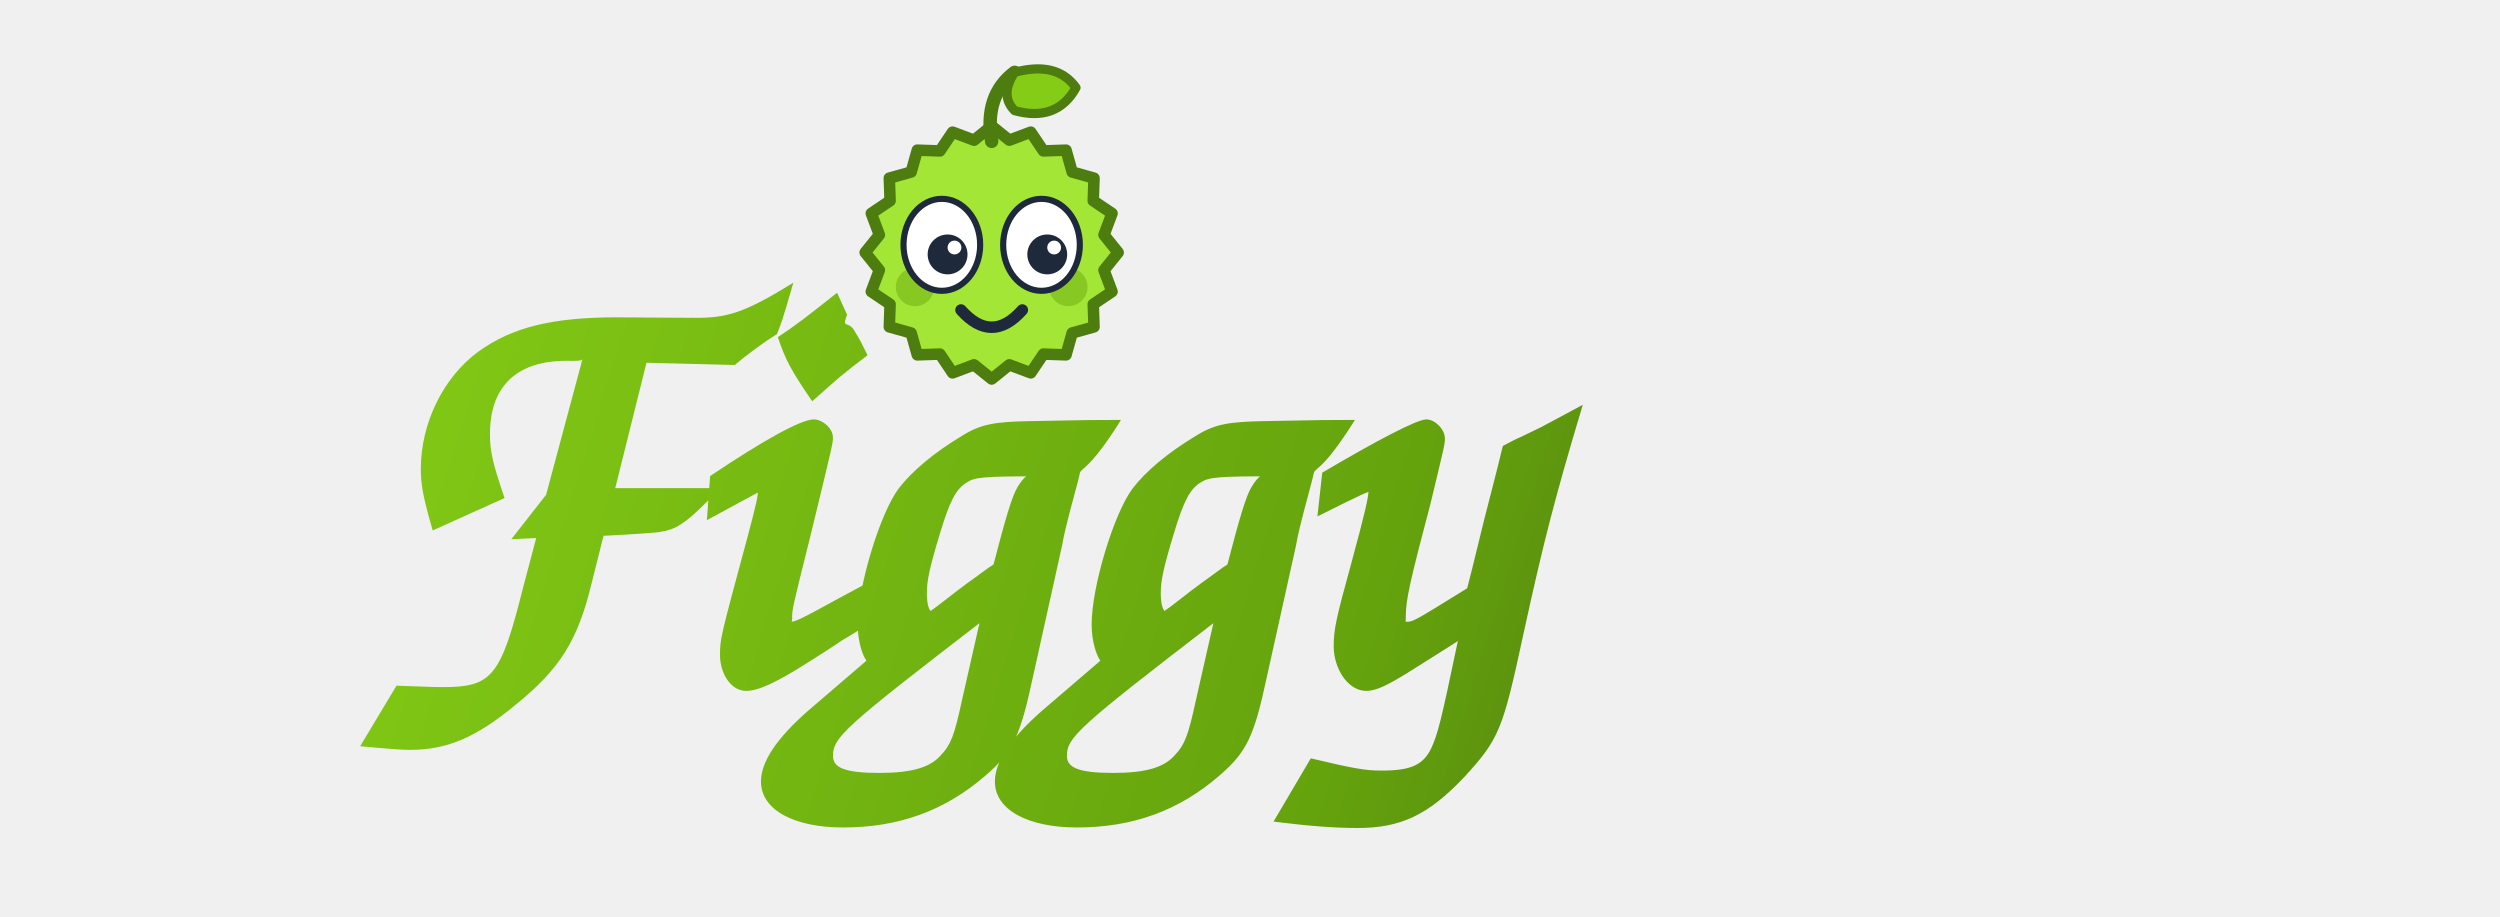
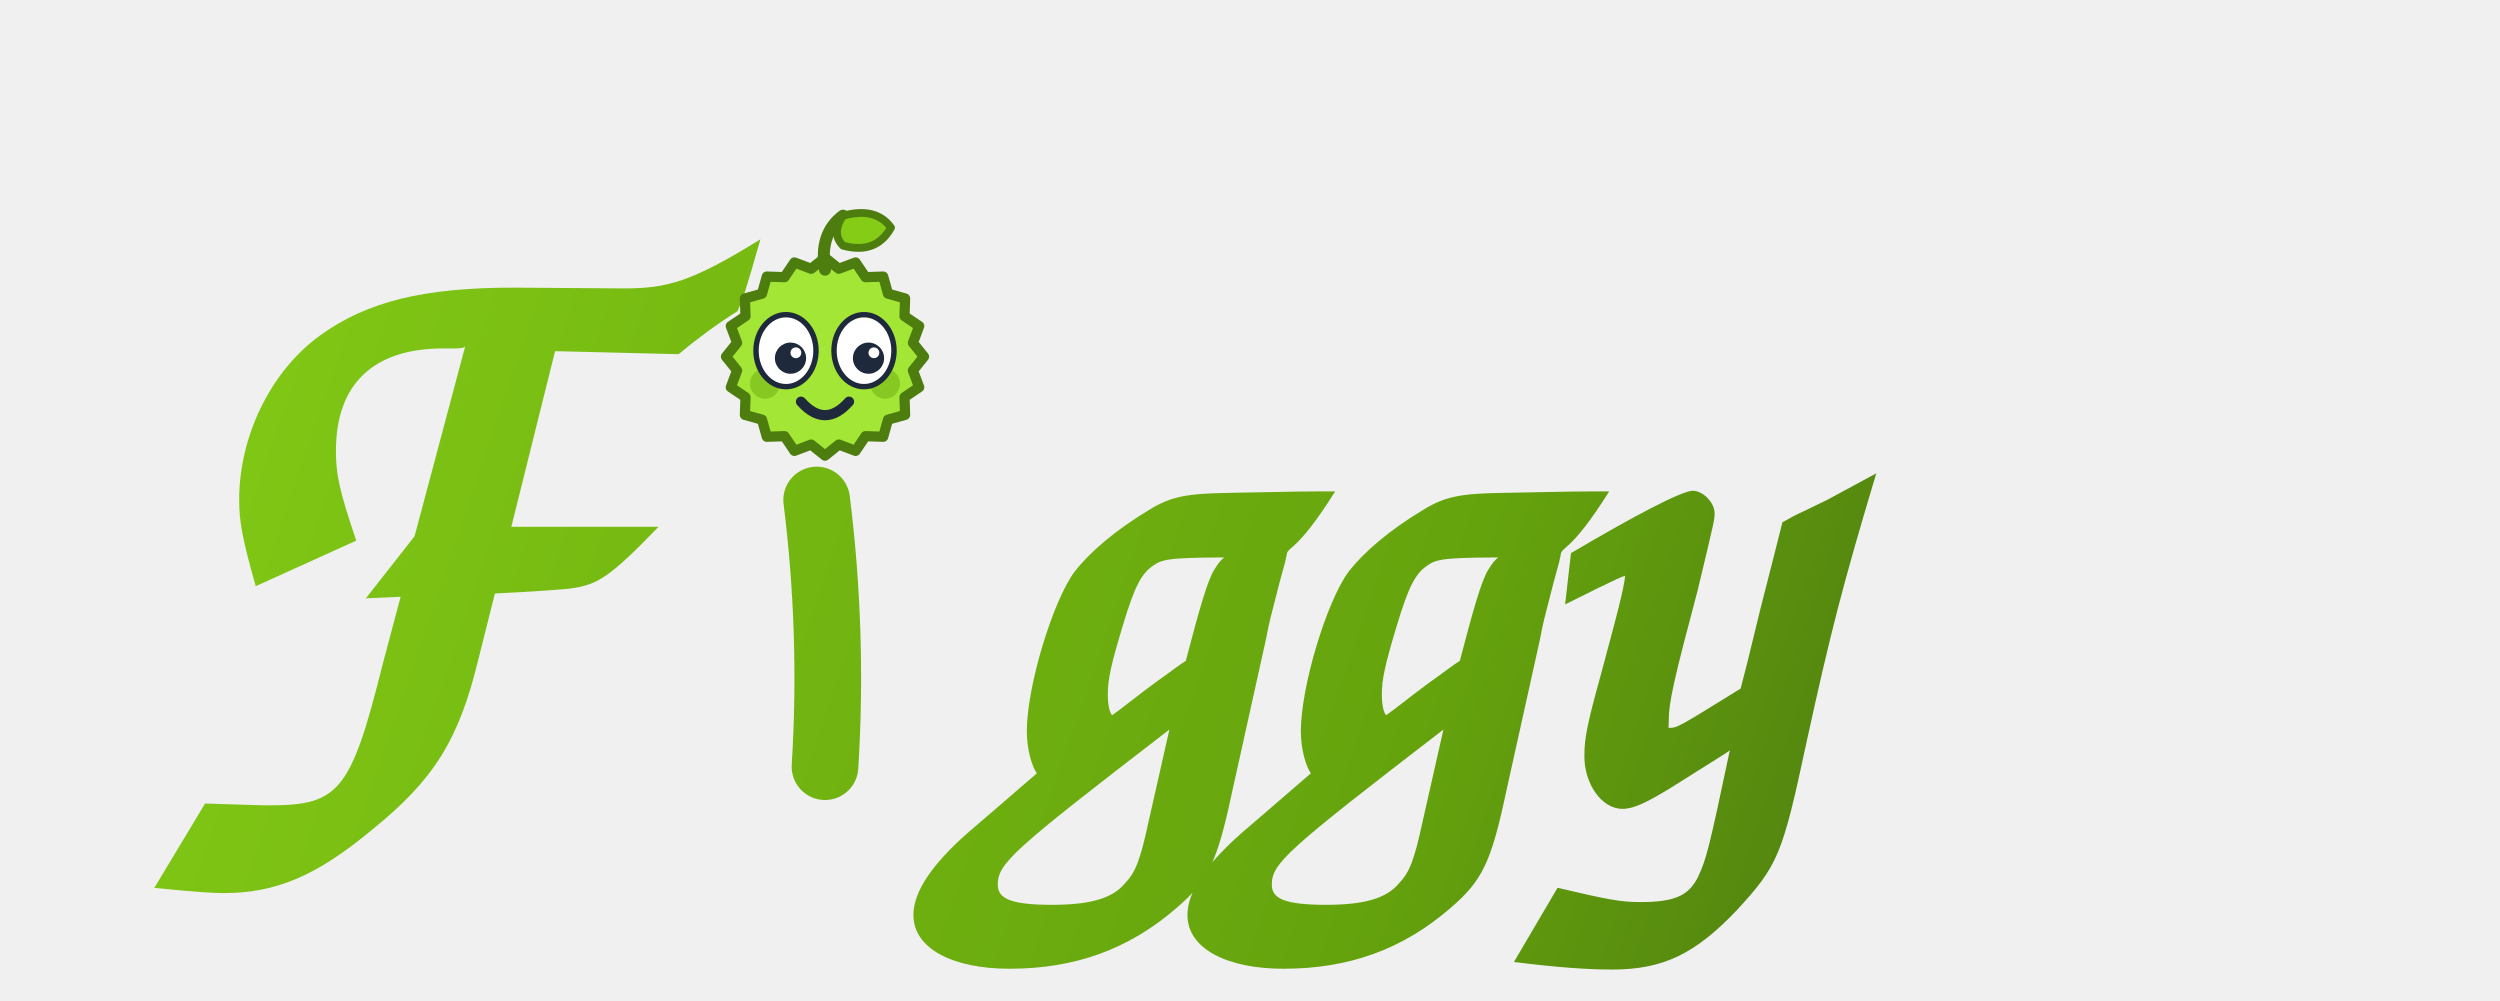
- <svg xmlns="http://www.w3.org/2000/svg" viewBox="0 0 300 110" role="img" aria-label="Figgy">
+ <svg xmlns="http://www.w3.org/2000/svg" viewBox="0 0 300 120" role="img" aria-label="Figgy">
  <defs>
-     <linearGradient id="ink" x1="40" y1="30" x2="250" y2="95" gradientUnits="userSpaceOnUse">
+     <linearGradient id="ink" x1="16" y1="20" x2="280" y2="110" gradientUnits="userSpaceOnUse">
      <stop offset="0" stop-color="#84cc16" />
      <stop offset="0.6" stop-color="#65a30d" />
      <stop offset="1" stop-color="#3f6212" />
    </linearGradient>
  </defs>
-   <text x="40" y="82" font-family="'Brush Script MT','Segoe Script','Snell Roundhand',cursive" font-style="italic" font-size="70" font-weight="700" fill="url(#ink)">Figgy</text>
-   <g transform="translate(96 5) scale(0.46)">
-     <path d="M50.0 22.0 L54.6 25.7 L60.2 23.6 L63.5 28.5 L69.4 28.3 L71.0 34.0 L76.7 35.6 L76.5 41.5 L81.4 44.8 L79.3 50.4 L83.0 55.0 L79.3 59.6 L81.4 65.2 L76.5 68.5 L76.7 74.4 L71.0 76.0 L69.4 81.7 L63.5 81.5 L60.2 86.4 L54.6 84.3 L50.0 88.0 L45.4 84.3 L39.8 86.4 L36.5 81.5 L30.6 81.7 L29.0 76.0 L23.3 74.4 L23.5 68.5 L18.6 65.2 L20.7 59.6 L17.0 55.0 L20.7 50.4 L18.6 44.8 L23.5 41.5 L23.3 35.6 L29.0 34.0 L30.6 28.3 L36.5 28.5 L39.8 23.6 L45.4 25.7 Z" fill="#a3e635" stroke="#4d7c0f" stroke-width="3" stroke-linejoin="round" />
-     <circle cx="30" cy="64" r="5" fill="#65a30d" opacity="0.45" />
-     <circle cx="70" cy="64" r="5" fill="#65a30d" opacity="0.45" />
-     <ellipse cx="37" cy="53" rx="10" ry="12" fill="#fff" stroke="#1e293b" stroke-width="1.6" />
-     <ellipse cx="63" cy="53" rx="10" ry="12" fill="#fff" stroke="#1e293b" stroke-width="1.6" />
-     <circle cx="38.5" cy="55.5" r="5.2" fill="#1e293b" />
-     <circle cx="64.5" cy="55.5" r="5.2" fill="#1e293b" />
-     <circle cx="40.3" cy="53.7" r="1.8" fill="#fff" />
-     <circle cx="66.3" cy="53.7" r="1.8" fill="#fff" />
-     <path d="M42 70 q8 9 16 0" stroke="#1e293b" stroke-width="3" fill="none" stroke-linecap="round" />
-     <path d="M50 26 q-2 -12 6 -18" stroke="#4d7c0f" stroke-width="3.5" fill="none" stroke-linecap="round" />
-     <path d="M56 8 q11 -3 16 4 q-5 9 -16 6 q-4 -4 0 -10Z" fill="#84cc16" stroke="#4d7c0f" stroke-width="2.4" stroke-linejoin="round" />
+   <text x="14" y="96" font-family="'Brush Script MT','Segoe Script','Snell Roundhand',cursive" font-style="italic" font-size="98" font-weight="700" fill="url(#ink)">F</text>
+   <g>
+     <path d="M98 60 q2 16 1 32" stroke="url(#ink)" stroke-width="8" fill="none" stroke-linecap="round" />
+     <g transform="translate(81 23) scale(0.36)">
+       <path d="M50.0 22.0 L54.6 25.7 L60.2 23.6 L63.5 28.5 L69.4 28.3 L71.0 34.0 L76.7 35.6 L76.5 41.5 L81.4 44.8 L79.3 50.4 L83.0 55.0 L79.3 59.6 L81.4 65.2 L76.5 68.5 L76.7 74.4 L71.0 76.0 L69.4 81.7 L63.5 81.5 L60.2 86.4 L54.6 84.3 L50.0 88.0 L45.4 84.3 L39.8 86.4 L36.5 81.5 L30.6 81.7 L29.0 76.0 L23.3 74.4 L23.5 68.5 L18.6 65.2 L20.7 59.6 L17.0 55.0 L20.7 50.4 L18.6 44.8 L23.5 41.5 L23.3 35.6 L29.0 34.0 L30.6 28.3 L36.5 28.5 L39.8 23.6 L45.4 25.7 Z" fill="#a3e635" stroke="#4d7c0f" stroke-width="3.4" stroke-linejoin="round" />
+       <circle cx="30" cy="64" r="5" fill="#65a30d" opacity="0.45" />
+       <circle cx="70" cy="64" r="5" fill="#65a30d" opacity="0.45" />
+       <ellipse cx="37" cy="53" rx="10" ry="12" fill="#fff" stroke="#1e293b" stroke-width="1.8" />
+       <ellipse cx="63" cy="53" rx="10" ry="12" fill="#fff" stroke="#1e293b" stroke-width="1.8" />
+       <circle cx="38.5" cy="55.5" r="5.2" fill="#1e293b" />
+       <circle cx="64.5" cy="55.5" r="5.2" fill="#1e293b" />
+       <circle cx="40.3" cy="53.7" r="1.8" fill="#fff" />
+       <circle cx="66.3" cy="53.7" r="1.8" fill="#fff" />
+       <path d="M42 70 q8 9 16 0" stroke="#1e293b" stroke-width="3.4" fill="none" stroke-linecap="round" />
+       <path d="M50 26 q-2 -12 6 -18" stroke="#4d7c0f" stroke-width="4" fill="none" stroke-linecap="round" />
+       <path d="M56 8 q11 -3 16 4 q-5 9 -16 6 q-4 -4 0 -10Z" fill="#84cc16" stroke="#4d7c0f" stroke-width="2.6" stroke-linejoin="round" />
+     </g>
  </g>
+   <text x="116" y="96" font-family="'Brush Script MT','Segoe Script','Snell Roundhand',cursive" font-style="italic" font-size="82" font-weight="700" fill="url(#ink)">ggy</text>
</svg>
